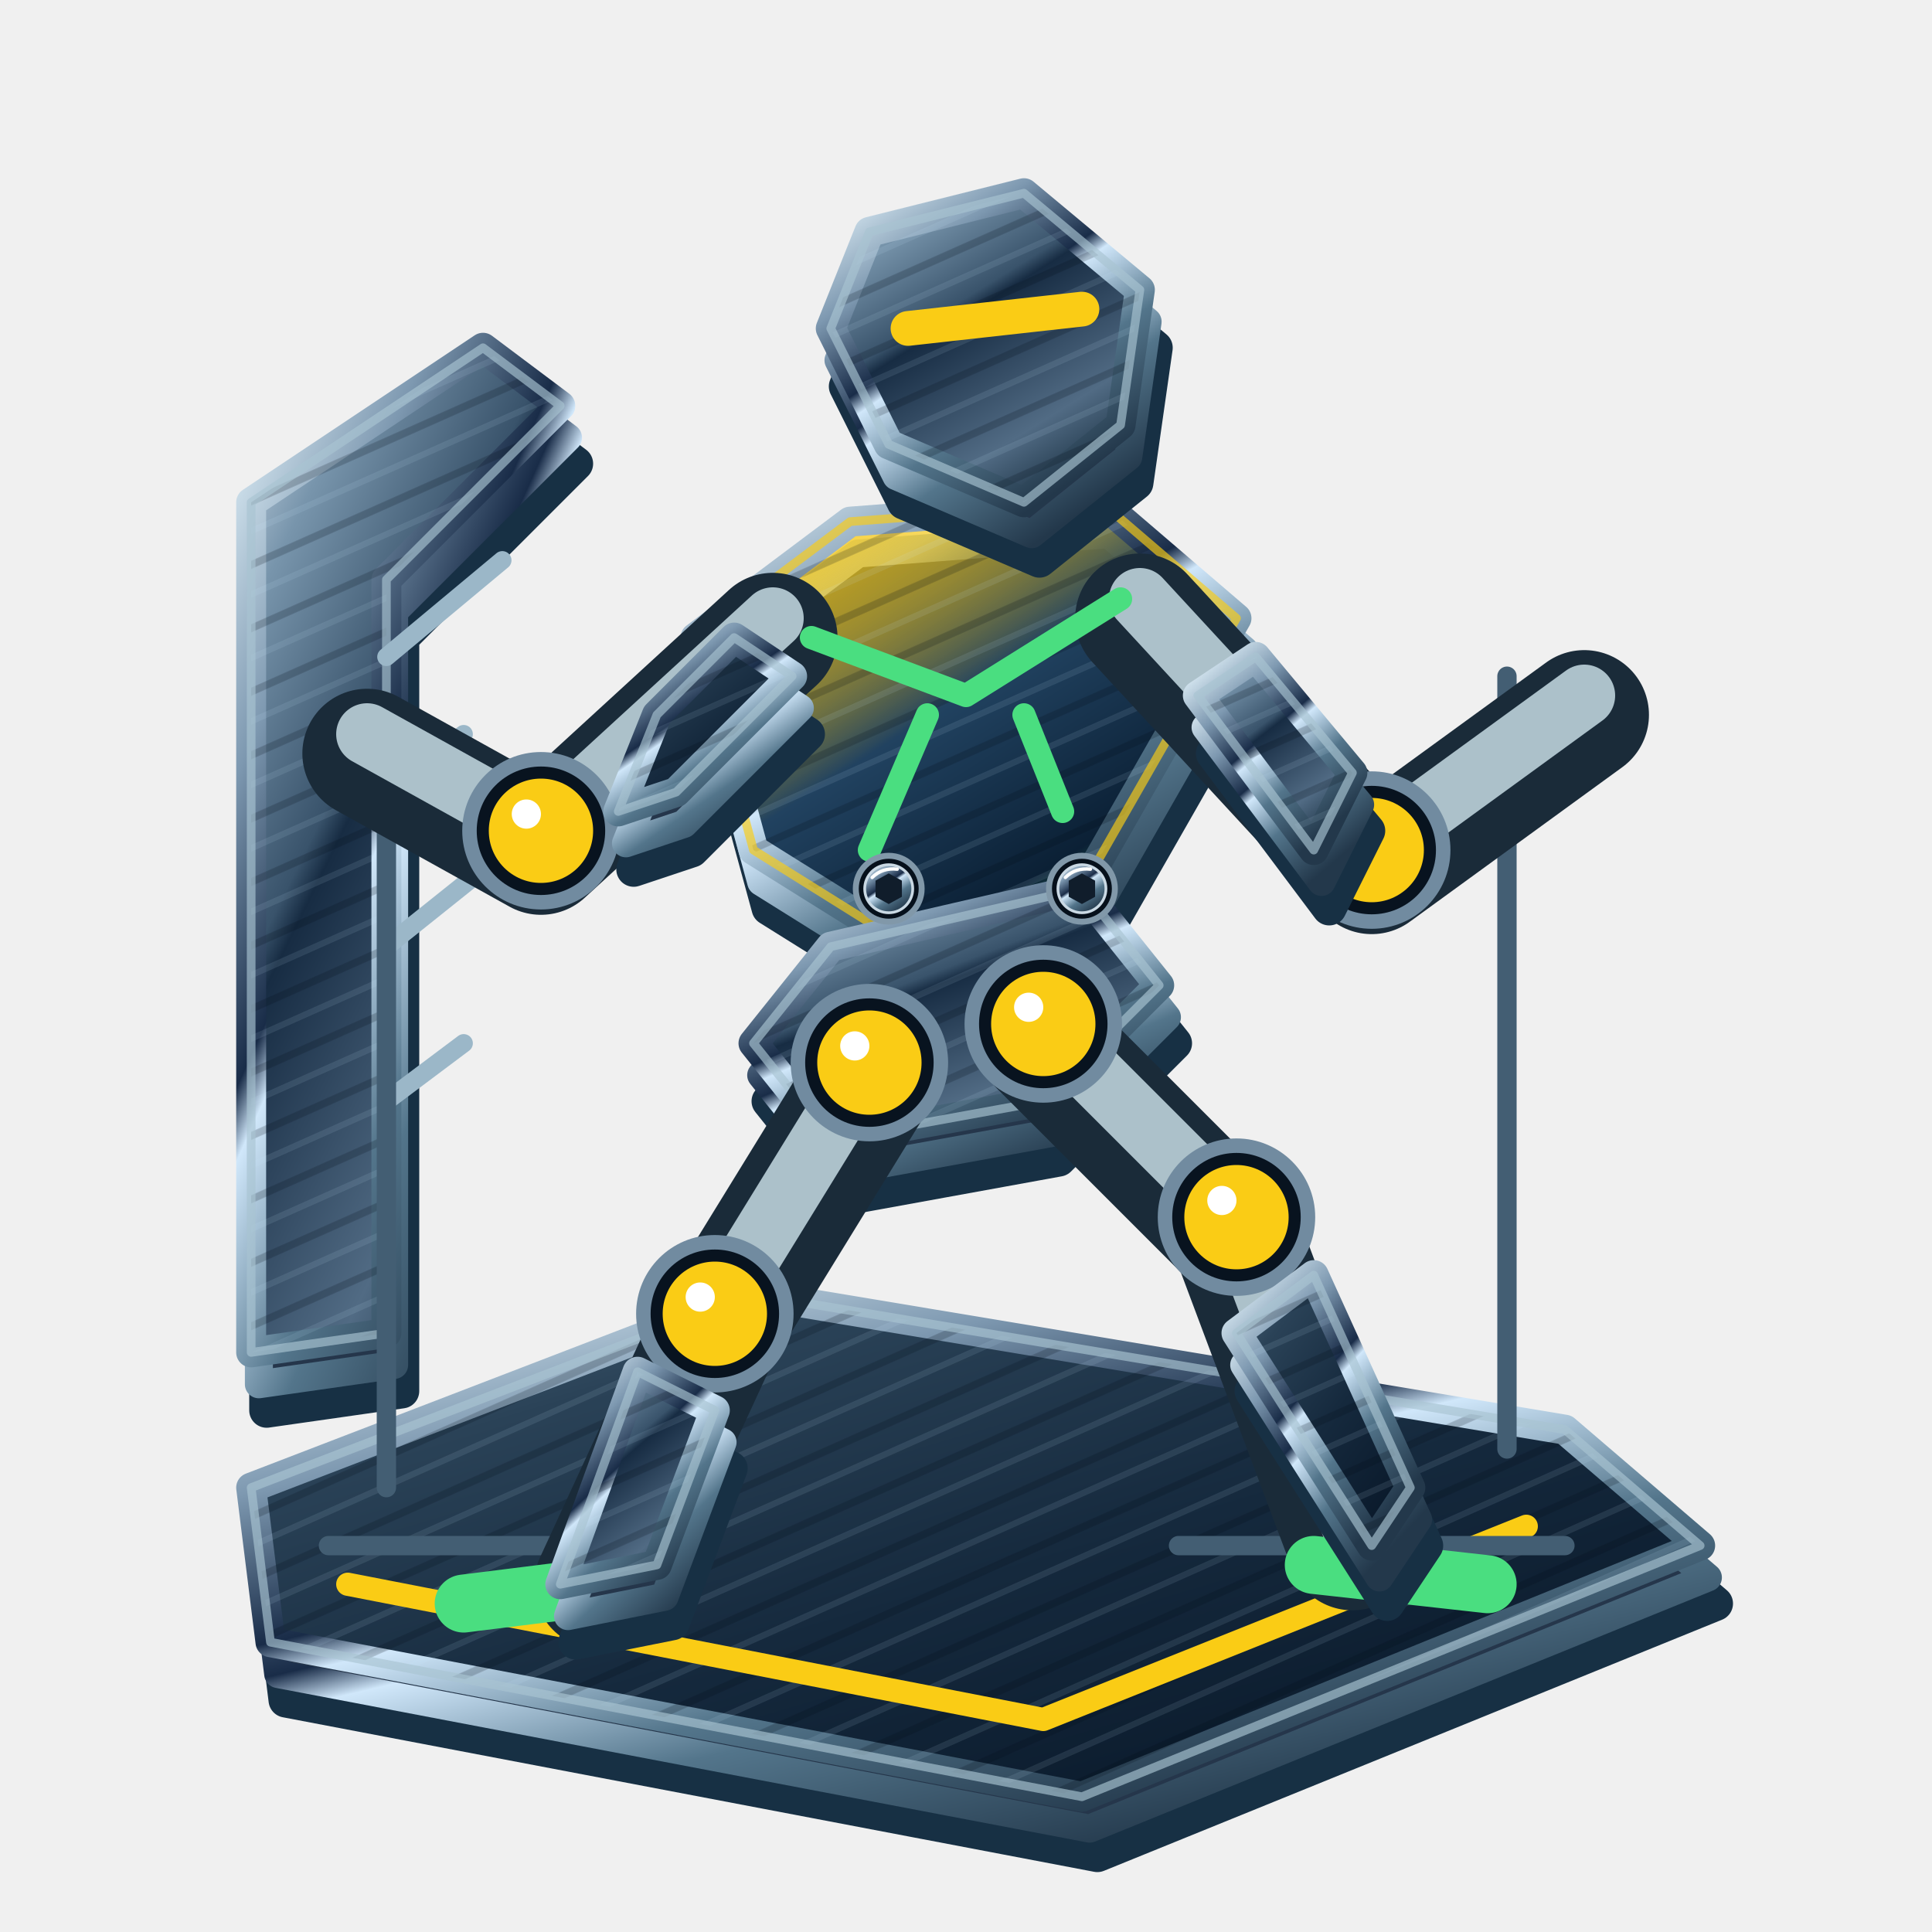
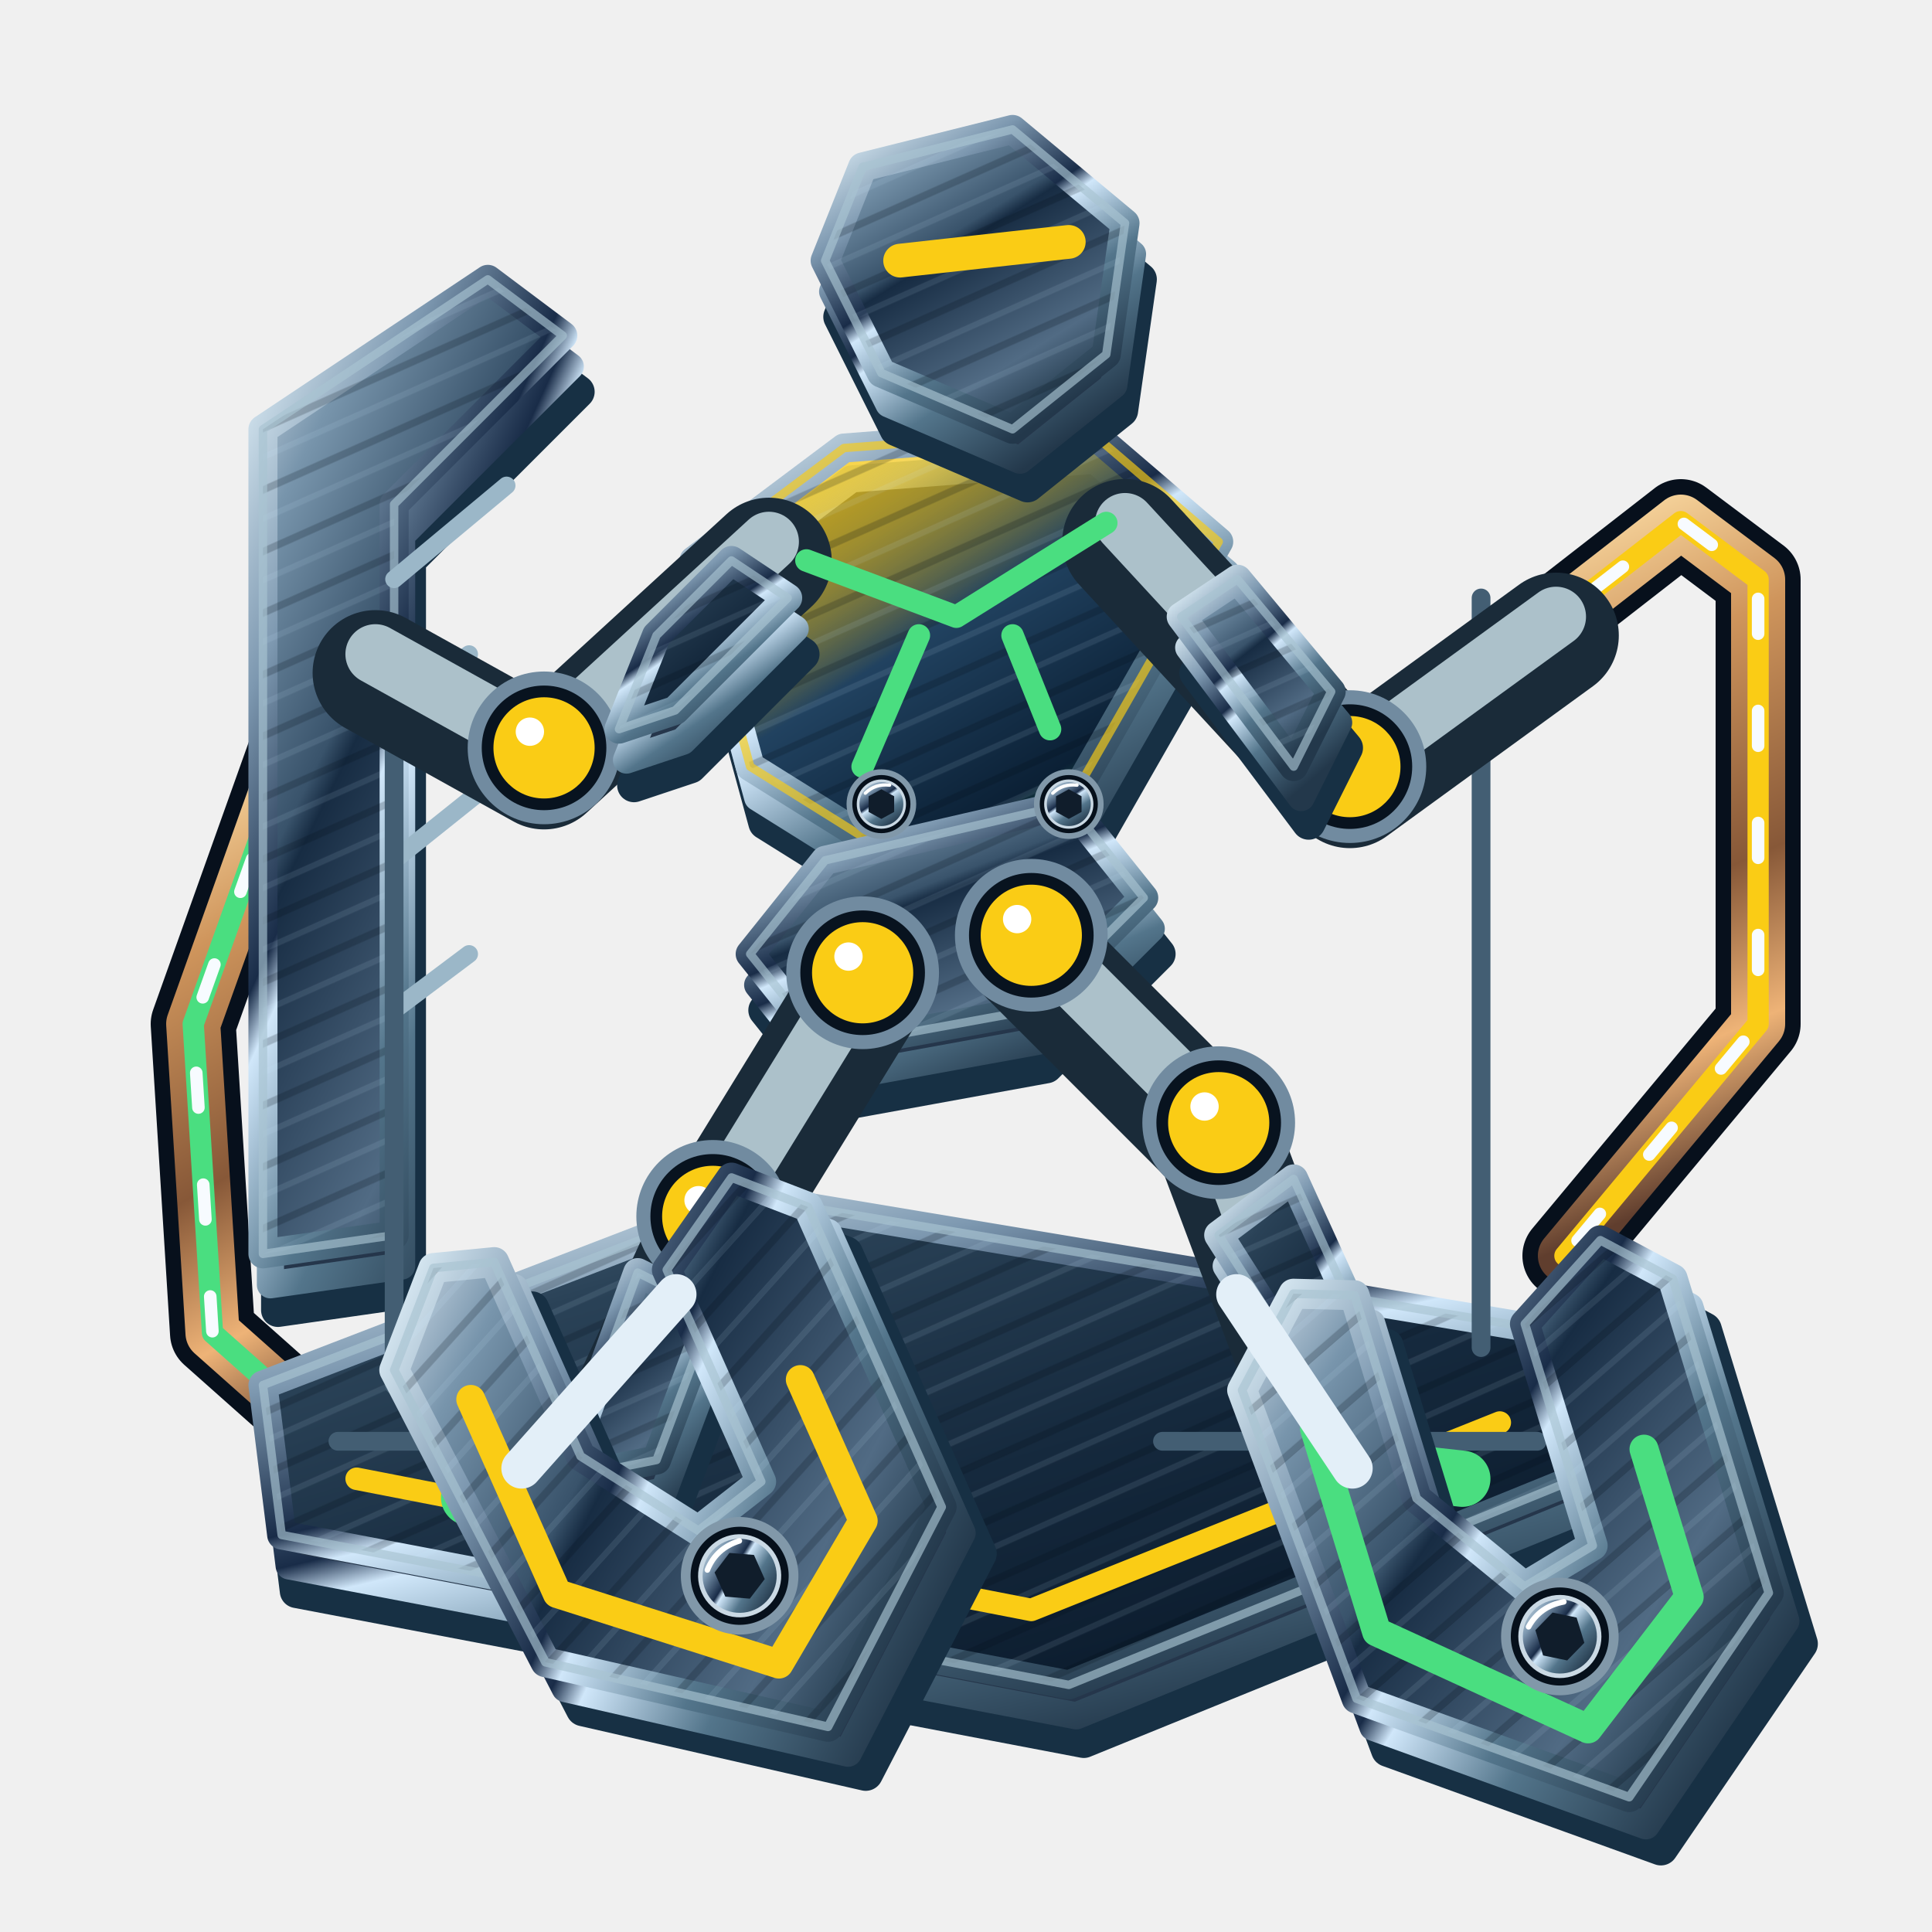
<svg xmlns="http://www.w3.org/2000/svg" width="200" height="200" viewBox="0 0 200 200" role="img" aria-label="Cuerpo" data-icon="body" data-semantic="body-solver rig inverse-kinematics no-sensor-data" data-visual-style="titanio-optico" data-motion="static">
  <defs>
+     <linearGradient id="alice-body-rotor" x2=".86" y2="1">
+       <stop stop-color="#edf8ff" />
+       <stop offset=".21" stop-color="#6f8a9d" />
+       <stop offset=".43" stop-color="#25374c" />
+       <stop offset=".48" stop-color="#aec6d1" />
+       <stop offset=".7" stop-color="#536d82" />
+       <stop offset="1" stop-color="#1d3043" />
+     </linearGradient>
+     <linearGradient id="alice-body-contact" x2=".15" y2="1">
+       <stop stop-color="#ffe2aa" />
+       <stop offset=".26" stop-color="#cf955c" />
+       <stop offset=".59" stop-color="#875838" />
+       <stop offset=".81" stop-color="#eeb377" />
+       <stop offset="1" stop-color="#603e2e" />
+     </linearGradient>
    <pattern id="alice-body-brushing" width="3" height="3" patternUnits="userSpaceOnUse" patternTransform="rotate(-24)">
      <path d="M0 .4h3" stroke="#d1e6fa" opacity=".10" stroke-width=".32" />
      <path d="M0 2h3" stroke="#020913" opacity=".20" stroke-width=".38" />
    </pattern>
    <linearGradient id="alice-body-bevel" x1="0" y1="0" x2=".68" y2="1">
      <stop stop-color="#e9f8ff" />
      <stop offset=".27" stop-color="#7d98b0" />
      <stop offset=".48" stop-color="#192c48" />
      <stop offset=".53" stop-color="#d0e7fa" />
      <stop offset=".73" stop-color="#53758b" />
      <stop offset="1" stop-color="#23384b" />
    </linearGradient>
    <linearGradient id="alice-body-metal" x1="0" y1="0" x2=".62" y2="1">
      <stop stop-color="#d9e5f0" />
      <stop offset=".19" stop-color="#7895ac" />
      <stop offset=".44" stop-color="#39536b" />
      <stop offset=".48" stop-color="#172c43" />
      <stop offset=".84" stop-color="#516b84" />
      <stop offset="1" stop-color="#263d50" />
    </linearGradient>
    <linearGradient id="alice-body-dark-metal" x1="0" y1="0" x2=".85" y2="1">
      <stop stop-color="#506b80" />
      <stop offset=".23" stop-color="#2a4257" />
      <stop offset=".58" stop-color="#15293d" />
      <stop offset="1" stop-color="#081728" />
    </linearGradient>
    <linearGradient id="alice-body-glass" x1=".06" y1="0" x2=".84" y2="1">
      <stop stop-color="#facc15" />
      <stop offset=".23" stop-color="#facc15" stop-opacity=".65" />
      <stop offset=".48" stop-color="#214260" />
      <stop offset=".8" stop-color="#0b2035" />
      <stop offset="1" stop-color="#4ade80" />
    </linearGradient>
    <linearGradient id="alice-body-enamel" x1="0" y1="0" x2=".7" y2="1">
      <stop stop-color="#eeffff" />
      <stop offset=".2" stop-color="#facc15" />
      <stop offset=".7" stop-color="#facc15" />
      <stop offset="1" stop-color="#4ade80" />
    </linearGradient>
    <linearGradient id="alice-body-screw-metal">
      <stop stop-color="#4a6277" />
      <stop offset=".43" stop-color="#d7e5eb" />
      <stop offset="1" stop-color="#42556b" />
    </linearGradient>
  </defs>
  <g transform="scale(2)" stroke-linecap="round" stroke-linejoin="round">
-     <g data-component="kinematic-bench">
-       <path d="M13 77l26-10 42 7 7 6-32 13-42-8Z" transform="translate(.8 3)" fill="#0a1424" stroke="#173044" stroke-width="1.8" />
-       <path d="M13 77l26-10 42 7 7 6-32 13-42-8Z" transform="translate(.4 1.65)" fill="#25364b" stroke="url(#alice-body-bevel)" stroke-width="1.45" />
-       <path d="M13 77l26-10 42 7 7 6-32 13-42-8Z" fill="url(#alice-body-dark-metal)" stroke="url(#alice-body-bevel)" stroke-width="1.55" />
-       <path d="M13 77l26-10 42 7 7 6-32 13-42-8Z" fill="url(#alice-body-brushing)" stroke="#a8c3d1" stroke-opacity=".66" stroke-width=".45" />
-       <path d="M18 82l36 7 25-10" fill="none" stroke="#facc15" stroke-width="1.2" />
-       <path d="M13 70V26l12-8 4 3-9 9v39Z" transform="translate(.8 3)" fill="#0a1424" stroke="#173044" stroke-width="1.8" />
-       <path d="M13 70V26l12-8 4 3-9 9v39Z" transform="translate(.4 1.65)" fill="#25364b" stroke="url(#alice-body-bevel)" stroke-width="1.45" />
-       <path d="M13 70V26l12-8 4 3-9 9v39Z" fill="url(#alice-body-metal)" stroke="url(#alice-body-bevel)" stroke-width="1.55" />
-       <path d="M13 70V26l12-8 4 3-9 9v39Z" fill="url(#alice-body-brushing)" stroke="#a8c3d1" stroke-opacity=".66" stroke-width=".45" />
-       <path d="M20 34l6-5m-6 12 4-3m-4 11 5-4m-5 12 4-3" fill="none" stroke="#9bb7c8" stroke-width="0.95" />
+     <g fill="none">
+       <path d="M15 39 10 53l1 16 9 8" fill="none" stroke="#07101c" stroke-width="4.4" />
+       <path d="M15 39 10 53l1 16 9 8" fill="none" stroke="url(#alice-body-contact)" stroke-width="2.8" />
+       <path d="M15 39 10 53l1 16 9 8" fill="none" stroke="#4ade80" stroke-width="1.1" />
+       <path d="M15 39 10 53l1 16 9 8" stroke="#f7fbff" stroke-width=".65" stroke-dasharray="1.8 4" />
    </g>
-     <g data-part="articulated-rig">
-       <path d="M17 80h16m28 0h20M20 77V39M78 75V35" fill="none" stroke="#435e73" stroke-width="1" />
-       <path d="M36 33 44 27 57 26 64 32 56 46 47 49 39 44Z" transform="translate(.8 3)" fill="#0a1424" stroke="#173044" stroke-width="1.8" />
-       <path d="M36 33 44 27 57 26 64 32 56 46 47 49 39 44Z" transform="translate(.4 1.65)" fill="#25364b" stroke="url(#alice-body-bevel)" stroke-width="1.45" />
-       <path d="M36 33 44 27 57 26 64 32 56 46 47 49 39 44Z" fill="url(#alice-body-glass)" stroke="url(#alice-body-bevel)" stroke-width="1.55" />
-       <path d="M36 33 44 27 57 26 64 32 56 46 47 49 39 44Z" fill="url(#alice-body-brushing)" stroke="#facc15" stroke-opacity=".66" stroke-width=".45" />
-       <path d="M43 49 56 46 60 51 54 57 43 59 39 54Z" transform="translate(.8 3)" fill="#0a1424" stroke="#173044" stroke-width="1.8" />
-       <path d="M43 49 56 46 60 51 54 57 43 59 39 54Z" transform="translate(.4 1.65)" fill="#25364b" stroke="url(#alice-body-bevel)" stroke-width="1.45" />
-       <path d="M43 49 56 46 60 51 54 57 43 59 39 54Z" fill="url(#alice-body-metal)" stroke="url(#alice-body-bevel)" stroke-width="1.55" />
-       <path d="M43 49 56 46 60 51 54 57 43 59 39 54Z" fill="url(#alice-body-brushing)" stroke="#a8c3d1" stroke-opacity=".66" stroke-width=".45" />
-       <path d="M40 33L28 44 19 39M59 32L71 45 82 37M45 56L37 69 31 82M54 54L64 64 70 80" fill="none" stroke="#1a2b39" stroke-width="6.7" />
-       <path d="M40 32L28 43 19 38M59 31L71 44 82 36M45 55L37 68 31 81M54 53L64 63 70 79" fill="none" stroke="#acc1ca" stroke-width="3.2" />
-       <path d="M45 12l8-2 6 5-1 7-5 4-7-3-3-6Z" transform="translate(.8 3)" fill="#0a1424" stroke="#173044" stroke-width="1.8" />
-       <path d="M45 12l8-2 6 5-1 7-5 4-7-3-3-6Z" transform="translate(.4 1.65)" fill="#25364b" stroke="url(#alice-body-bevel)" stroke-width="1.45" />
-       <path d="M45 12l8-2 6 5-1 7-5 4-7-3-3-6Z" fill="url(#alice-body-metal)" stroke="url(#alice-body-bevel)" stroke-width="1.55" />
-       <path d="M45 12l8-2 6 5-1 7-5 4-7-3-3-6Z" fill="url(#alice-body-brushing)" stroke="#a8c3d1" stroke-opacity=".66" stroke-width=".45" />
-       <path d="M47 17l9-1" fill="none" stroke="#facc15" stroke-width="1.8" />
-       <circle cx="28" cy="43" r="3.7" fill="#08131f" stroke="#718ba0" stroke-width=".75" />
-       <circle cx="28" cy="43" r="2.7" fill="#facc15" />
-       <circle cx="27.244" cy="42.136" r="0.756" fill="#fff" />
-       <circle cx="71" cy="44" r="3.7" fill="#08131f" stroke="#718ba0" stroke-width=".75" />
-       <circle cx="71" cy="44" r="2.7" fill="#facc15" />
-       <circle cx="70.244" cy="43.136" r="0.756" fill="#fff" />
-       <circle cx="37" cy="68" r="3.7" fill="#08131f" stroke="#718ba0" stroke-width=".75" />
-       <circle cx="37" cy="68" r="2.7" fill="#facc15" />
-       <circle cx="36.244" cy="67.136" r="0.756" fill="#fff" />
-       <circle cx="64" cy="63" r="3.7" fill="#08131f" stroke="#718ba0" stroke-width=".75" />
-       <circle cx="64" cy="63" r="2.7" fill="#facc15" />
-       <circle cx="63.244" cy="62.136" r="0.756" fill="#fff" />
-       <circle cx="45" cy="55" r="3.7" fill="#08131f" stroke="#718ba0" stroke-width=".75" />
-       <circle cx="45" cy="55" r="2.7" fill="#facc15" />
-       <circle cx="44.244" cy="54.136" r="0.756" fill="#fff" />
-       <circle cx="54" cy="53" r="3.7" fill="#08131f" stroke="#718ba0" stroke-width=".75" />
-       <circle cx="54" cy="53" r="2.7" fill="#facc15" />
-       <circle cx="53.244" cy="52.136" r="0.756" fill="#fff" />
-       <path d="M24 83l8-1m36-1 9 1" fill="none" stroke="#4ade80" stroke-width="3" />
-       <g data-component="limb-housings">
-         <path d="M34 37l4-4 3 2-6 6-3 1Z" transform="translate(.8 3)" fill="#0a1424" stroke="#173044" stroke-width="1.8" />
-         <path d="M34 37l4-4 3 2-6 6-3 1Z" transform="translate(.4 1.65)" fill="#25364b" stroke="url(#alice-body-bevel)" stroke-width="1.45" />
-         <path d="M34 37l4-4 3 2-6 6-3 1Z" fill="url(#alice-body-dark-metal)" stroke="url(#alice-body-bevel)" stroke-width="1.55" />
-         <path d="M34 37l4-4 3 2-6 6-3 1Z" fill="url(#alice-body-brushing)" stroke="#a8c3d1" stroke-opacity=".66" stroke-width=".45" />
-         <path d="M62 36l3-2 5 6-2 4Z" transform="translate(.8 3)" fill="#0a1424" stroke="#173044" stroke-width="1.8" />
-         <path d="M62 36l3-2 5 6-2 4Z" transform="translate(.4 1.65)" fill="#25364b" stroke="url(#alice-body-bevel)" stroke-width="1.45" />
-         <path d="M62 36l3-2 5 6-2 4Z" fill="url(#alice-body-metal)" stroke="url(#alice-body-bevel)" stroke-width="1.55" />
-         <path d="M62 36l3-2 5 6-2 4Z" fill="url(#alice-body-brushing)" stroke="#a8c3d1" stroke-opacity=".66" stroke-width=".45" />
-         <path d="M37 73l-3 8-5 1 4-11Z" transform="translate(.8 3)" fill="#0a1424" stroke="#173044" stroke-width="1.8" />
-         <path d="M37 73l-3 8-5 1 4-11Z" transform="translate(.4 1.65)" fill="#25364b" stroke="url(#alice-body-bevel)" stroke-width="1.45" />
-         <path d="M37 73l-3 8-5 1 4-11Z" fill="url(#alice-body-metal)" stroke="url(#alice-body-bevel)" stroke-width="1.55" />
-         <path d="M37 73l-3 8-5 1 4-11Z" fill="url(#alice-body-brushing)" stroke="#a8c3d1" stroke-opacity=".66" stroke-width=".45" />
-         <path d="M64 69l4-3 5 11-2 3Z" transform="translate(.8 3)" fill="#0a1424" stroke="#173044" stroke-width="1.8" />
-         <path d="M64 69l4-3 5 11-2 3Z" transform="translate(.4 1.65)" fill="#25364b" stroke="url(#alice-body-bevel)" stroke-width="1.45" />
-         <path d="M64 69l4-3 5 11-2 3Z" fill="url(#alice-body-dark-metal)" stroke="url(#alice-body-bevel)" stroke-width="1.55" />
-         <path d="M64 69l4-3 5 11-2 3Z" fill="url(#alice-body-brushing)" stroke="#a8c3d1" stroke-opacity=".66" stroke-width=".45" />
-         <path d="M42 33l8 3 8-5m-10 6-3 7m8-7 2 5" fill="none" stroke="#4ade80" stroke-width="1.2" />
-         <g transform="translate(46 46) scale(1.1)">
-           <circle r="1.55" fill="#06101b" stroke="#8198a9" stroke-width=".28" />
-           <circle r="1.13" fill="url(#alice-body-bevel)" stroke="#cad9e4" stroke-width=".13" />
-           <path d="M-.62-.38 0-.72 .62-.38 .62.38 0 .72-.62.38Z" fill="#101d2b" />
-           <path d="M-.78-.53Q-.3-1 .4-.92" stroke="white" stroke-width=".16" fill="none" />
+     <g fill="none">
+       <path d="M78 34 87 27l4 3v23l-10 12" fill="none" stroke="#07101c" stroke-width="4.4" />
+       <path d="M78 34 87 27l4 3v23l-10 12" fill="none" stroke="url(#alice-body-contact)" stroke-width="2.8" />
+       <path d="M78 34 87 27l4 3v23l-10 12" fill="none" stroke="#facc15" stroke-width="1.1" />
+       <path d="M78 34 87 27l4 3v23l-10 12" stroke="#f7fbff" stroke-width=".65" stroke-dasharray="1.8 4" />
+     </g>
+     <g transform="translate(1 -3) scale(.97)">
+       <g data-component="kinematic-bench">
+         <path d="M13 77l26-10 42 7 7 6-32 13-42-8Z" transform="translate(.8 3)" fill="#0a1424" stroke="#173044" stroke-width="1.8" />
+         <path d="M13 77l26-10 42 7 7 6-32 13-42-8Z" transform="translate(.4 1.65)" fill="#25364b" stroke="url(#alice-body-bevel)" stroke-width="1.45" />
+         <path d="M13 77l26-10 42 7 7 6-32 13-42-8Z" fill="url(#alice-body-dark-metal)" stroke="url(#alice-body-bevel)" stroke-width="1.55" />
+         <path d="M13 77l26-10 42 7 7 6-32 13-42-8Z" fill="url(#alice-body-brushing)" stroke="#a8c3d1" stroke-opacity=".66" stroke-width=".45" />
+         <path d="M18 82l36 7 25-10" fill="none" stroke="#facc15" stroke-width="1.2" />
+         <path d="M13 70V26l12-8 4 3-9 9v39Z" transform="translate(.8 3)" fill="#0a1424" stroke="#173044" stroke-width="1.8" />
+         <path d="M13 70V26l12-8 4 3-9 9v39Z" transform="translate(.4 1.65)" fill="#25364b" stroke="url(#alice-body-bevel)" stroke-width="1.45" />
+         <path d="M13 70V26l12-8 4 3-9 9v39Z" fill="url(#alice-body-metal)" stroke="url(#alice-body-bevel)" stroke-width="1.55" />
+         <path d="M13 70V26l12-8 4 3-9 9v39Z" fill="url(#alice-body-brushing)" stroke="#a8c3d1" stroke-opacity=".66" stroke-width=".45" />
+         <path d="M20 34l6-5m-6 12 4-3m-4 11 5-4m-5 12 4-3" fill="none" stroke="#9bb7c8" stroke-width="0.95" />
+       </g>
+       <g data-part="articulated-rig">
+         <path d="M17 80h16m28 0h20M20 77V39M78 75V35" fill="none" stroke="#435e73" stroke-width="1" />
+         <path d="M36 33 44 27 57 26 64 32 56 46 47 49 39 44Z" transform="translate(.8 3)" fill="#0a1424" stroke="#173044" stroke-width="1.8" />
+         <path d="M36 33 44 27 57 26 64 32 56 46 47 49 39 44Z" transform="translate(.4 1.65)" fill="#25364b" stroke="url(#alice-body-bevel)" stroke-width="1.45" />
+         <path d="M36 33 44 27 57 26 64 32 56 46 47 49 39 44Z" fill="url(#alice-body-glass)" stroke="url(#alice-body-bevel)" stroke-width="1.55" />
+         <path d="M36 33 44 27 57 26 64 32 56 46 47 49 39 44Z" fill="url(#alice-body-brushing)" stroke="#facc15" stroke-opacity=".66" stroke-width=".45" />
+         <path d="M43 49 56 46 60 51 54 57 43 59 39 54Z" transform="translate(.8 3)" fill="#0a1424" stroke="#173044" stroke-width="1.8" />
+         <path d="M43 49 56 46 60 51 54 57 43 59 39 54Z" transform="translate(.4 1.65)" fill="#25364b" stroke="url(#alice-body-bevel)" stroke-width="1.45" />
+         <path d="M43 49 56 46 60 51 54 57 43 59 39 54Z" fill="url(#alice-body-metal)" stroke="url(#alice-body-bevel)" stroke-width="1.55" />
+         <path d="M43 49 56 46 60 51 54 57 43 59 39 54Z" fill="url(#alice-body-brushing)" stroke="#a8c3d1" stroke-opacity=".66" stroke-width=".45" />
+         <path d="M40 33L28 44 19 39M59 32L71 45 82 37M45 56L37 69 31 82M54 54L64 64 70 80" fill="none" stroke="#1a2b39" stroke-width="6.7" />
+         <path d="M40 32L28 43 19 38M59 31L71 44 82 36M45 55L37 68 31 81M54 53L64 63 70 79" fill="none" stroke="#acc1ca" stroke-width="3.2" />
+         <path d="M45 12l8-2 6 5-1 7-5 4-7-3-3-6Z" transform="translate(.8 3)" fill="#0a1424" stroke="#173044" stroke-width="1.8" />
+         <path d="M45 12l8-2 6 5-1 7-5 4-7-3-3-6Z" transform="translate(.4 1.65)" fill="#25364b" stroke="url(#alice-body-bevel)" stroke-width="1.45" />
+         <path d="M45 12l8-2 6 5-1 7-5 4-7-3-3-6Z" fill="url(#alice-body-metal)" stroke="url(#alice-body-bevel)" stroke-width="1.55" />
+         <path d="M45 12l8-2 6 5-1 7-5 4-7-3-3-6Z" fill="url(#alice-body-brushing)" stroke="#a8c3d1" stroke-opacity=".66" stroke-width=".45" />
+         <path d="M47 17l9-1" fill="none" stroke="#facc15" stroke-width="1.8" />
+         <circle cx="28" cy="43" r="3.7" fill="#08131f" stroke="#718ba0" stroke-width=".75" />
+         <circle cx="28" cy="43" r="2.7" fill="#facc15" />
+         <circle cx="27.244" cy="42.136" r="0.756" fill="#fff" />
+         <circle cx="71" cy="44" r="3.7" fill="#08131f" stroke="#718ba0" stroke-width=".75" />
+         <circle cx="71" cy="44" r="2.7" fill="#facc15" />
+         <circle cx="70.244" cy="43.136" r="0.756" fill="#fff" />
+         <circle cx="37" cy="68" r="3.7" fill="#08131f" stroke="#718ba0" stroke-width=".75" />
+         <circle cx="37" cy="68" r="2.7" fill="#facc15" />
+         <circle cx="36.244" cy="67.136" r="0.756" fill="#fff" />
+         <circle cx="64" cy="63" r="3.7" fill="#08131f" stroke="#718ba0" stroke-width=".75" />
+         <circle cx="64" cy="63" r="2.7" fill="#facc15" />
+         <circle cx="63.244" cy="62.136" r="0.756" fill="#fff" />
+         <circle cx="45" cy="55" r="3.7" fill="#08131f" stroke="#718ba0" stroke-width=".75" />
+         <circle cx="45" cy="55" r="2.7" fill="#facc15" />
+         <circle cx="44.244" cy="54.136" r="0.756" fill="#fff" />
+         <circle cx="54" cy="53" r="3.7" fill="#08131f" stroke="#718ba0" stroke-width=".75" />
+         <circle cx="54" cy="53" r="2.7" fill="#facc15" />
+         <circle cx="53.244" cy="52.136" r="0.756" fill="#fff" />
+         <path d="M24 83l8-1m36-1 9 1" fill="none" stroke="#4ade80" stroke-width="3" />
+         <g data-component="limb-housings">
+           <path d="M34 37l4-4 3 2-6 6-3 1Z" transform="translate(.8 3)" fill="#0a1424" stroke="#173044" stroke-width="1.8" />
+           <path d="M34 37l4-4 3 2-6 6-3 1Z" transform="translate(.4 1.65)" fill="#25364b" stroke="url(#alice-body-bevel)" stroke-width="1.45" />
+           <path d="M34 37l4-4 3 2-6 6-3 1Z" fill="url(#alice-body-dark-metal)" stroke="url(#alice-body-bevel)" stroke-width="1.55" />
+           <path d="M34 37l4-4 3 2-6 6-3 1Z" fill="url(#alice-body-brushing)" stroke="#a8c3d1" stroke-opacity=".66" stroke-width=".45" />
+           <path d="M62 36l3-2 5 6-2 4Z" transform="translate(.8 3)" fill="#0a1424" stroke="#173044" stroke-width="1.8" />
+           <path d="M62 36l3-2 5 6-2 4Z" transform="translate(.4 1.65)" fill="#25364b" stroke="url(#alice-body-bevel)" stroke-width="1.45" />
+           <path d="M62 36l3-2 5 6-2 4Z" fill="url(#alice-body-metal)" stroke="url(#alice-body-bevel)" stroke-width="1.55" />
+           <path d="M62 36l3-2 5 6-2 4Z" fill="url(#alice-body-brushing)" stroke="#a8c3d1" stroke-opacity=".66" stroke-width=".45" />
+           <path d="M37 73l-3 8-5 1 4-11Z" transform="translate(.8 3)" fill="#0a1424" stroke="#173044" stroke-width="1.8" />
+           <path d="M37 73l-3 8-5 1 4-11Z" transform="translate(.4 1.65)" fill="#25364b" stroke="url(#alice-body-bevel)" stroke-width="1.45" />
+           <path d="M37 73l-3 8-5 1 4-11Z" fill="url(#alice-body-metal)" stroke="url(#alice-body-bevel)" stroke-width="1.55" />
+           <path d="M37 73l-3 8-5 1 4-11Z" fill="url(#alice-body-brushing)" stroke="#a8c3d1" stroke-opacity=".66" stroke-width=".45" />
+           <path d="M64 69l4-3 5 11-2 3Z" transform="translate(.8 3)" fill="#0a1424" stroke="#173044" stroke-width="1.8" />
+           <path d="M64 69l4-3 5 11-2 3Z" transform="translate(.4 1.65)" fill="#25364b" stroke="url(#alice-body-bevel)" stroke-width="1.45" />
+           <path d="M64 69l4-3 5 11-2 3Z" fill="url(#alice-body-dark-metal)" stroke="url(#alice-body-bevel)" stroke-width="1.55" />
+           <path d="M64 69l4-3 5 11-2 3Z" fill="url(#alice-body-brushing)" stroke="#a8c3d1" stroke-opacity=".66" stroke-width=".45" />
+           <path d="M42 33l8 3 8-5m-10 6-3 7m8-7 2 5" fill="none" stroke="#4ade80" stroke-width="1.2" />
+           <g transform="translate(46 46) scale(1.1)">
+             <circle r="1.55" fill="#06101b" stroke="#8198a9" stroke-width=".28" />
+             <circle r="1.13" fill="url(#alice-body-bevel)" stroke="#cad9e4" stroke-width=".13" />
+             <path d="M-.62-.38 0-.72 .62-.38 .62.38 0 .72-.62.38Z" fill="#101d2b" />
+             <path d="M-.78-.53Q-.3-1 .4-.92" stroke="white" stroke-width=".16" fill="none" />
+           </g>
+           <g transform="translate(56 46) scale(1.1)">
+             <circle r="1.55" fill="#06101b" stroke="#8198a9" stroke-width=".28" />
+             <circle r="1.13" fill="url(#alice-body-bevel)" stroke="#cad9e4" stroke-width=".13" />
+             <path d="M-.62-.38 0-.72 .62-.38 .62.38 0 .72-.62.38Z" fill="#101d2b" />
+             <path d="M-.78-.53Q-.3-1 .4-.92" stroke="white" stroke-width=".16" fill="none" />
+           </g>
        </g>
-         <g transform="translate(56 46) scale(1.1)">
+       </g>
+     </g>
+     <g data-component="force-feedback-joints">
+       <g transform="translate(20 70) rotate(-24)">
+         <path d="M0 1 4-3 7-2V9L11 15 15 14V2L20-1 23 2V19L13 27 1 18Z" transform="translate(.8 3)" fill="#0a1424" stroke="#173044" stroke-width="1.8" />
+         <path d="M0 1 4-3 7-2V9L11 15 15 14V2L20-1 23 2V19L13 27 1 18Z" transform="translate(.4 1.65)" fill="#25364b" stroke="url(#alice-body-bevel)" stroke-width="1.45" />
+         <path d="M0 1 4-3 7-2V9L11 15 15 14V2L20-1 23 2V19L13 27 1 18Z" fill="url(#alice-body-metal)" stroke="url(#alice-body-bevel)" stroke-width="1.55" />
+         <path d="M0 1 4-3 7-2V9L11 15 15 14V2L20-1 23 2V19L13 27 1 18Z" fill="url(#alice-body-brushing)" stroke="#a8c3d1" stroke-opacity=".66" stroke-width=".45" />
+         <path d="M3 4v11l9 8 7-5v-8" fill="none" stroke="#facc15" stroke-width="1.5" />
+         <g transform="translate(12 18) scale(1.8)">
          <circle r="1.55" fill="#06101b" stroke="#8198a9" stroke-width=".28" />
          <circle r="1.13" fill="url(#alice-body-bevel)" stroke="#cad9e4" stroke-width=".13" />
          <path d="M-.62-.38 0-.72 .62-.38 .62.38 0 .72-.62.38Z" fill="#101d2b" />
          <path d="M-.78-.53Q-.3-1 .4-.92" stroke="white" stroke-width=".16" fill="none" />
        </g>
      </g>
+       <g transform="translate(64 71) rotate(-17)">
+         <path d="M0 1 4-3 7-2V9L11 15 15 14V2L20-1 23 2V19L13 27 1 18Z" transform="translate(.8 3)" fill="#0a1424" stroke="#173044" stroke-width="1.8" />
+         <path d="M0 1 4-3 7-2V9L11 15 15 14V2L20-1 23 2V19L13 27 1 18Z" transform="translate(.4 1.65)" fill="#25364b" stroke="url(#alice-body-bevel)" stroke-width="1.45" />
+         <path d="M0 1 4-3 7-2V9L11 15 15 14V2L20-1 23 2V19L13 27 1 18Z" fill="url(#alice-body-metal)" stroke="url(#alice-body-bevel)" stroke-width="1.55" />
+         <path d="M0 1 4-3 7-2V9L11 15 15 14V2L20-1 23 2V19L13 27 1 18Z" fill="url(#alice-body-brushing)" stroke="#a8c3d1" stroke-opacity=".66" stroke-width=".45" />
+         <path d="M3 4v11l9 8 7-5v-8" fill="none" stroke="#4ade80" stroke-width="1.5" />
+         <g transform="translate(12 18) scale(1.8)">
+           <circle r="1.55" fill="#06101b" stroke="#8198a9" stroke-width=".28" />
+           <circle r="1.13" fill="url(#alice-body-bevel)" stroke="#cad9e4" stroke-width=".13" />
+           <path d="M-.62-.38 0-.72 .62-.38 .62.38 0 .72-.62.38Z" fill="#101d2b" />
+           <path d="M-.78-.53Q-.3-1 .4-.92" stroke="white" stroke-width=".16" fill="none" />
+         </g>
+       </g>
+       <path d="M27 76l8-9m35 9-6-9" fill="none" stroke="#e3eff8" stroke-width="2.1" />
    </g>
  </g>
</svg>
